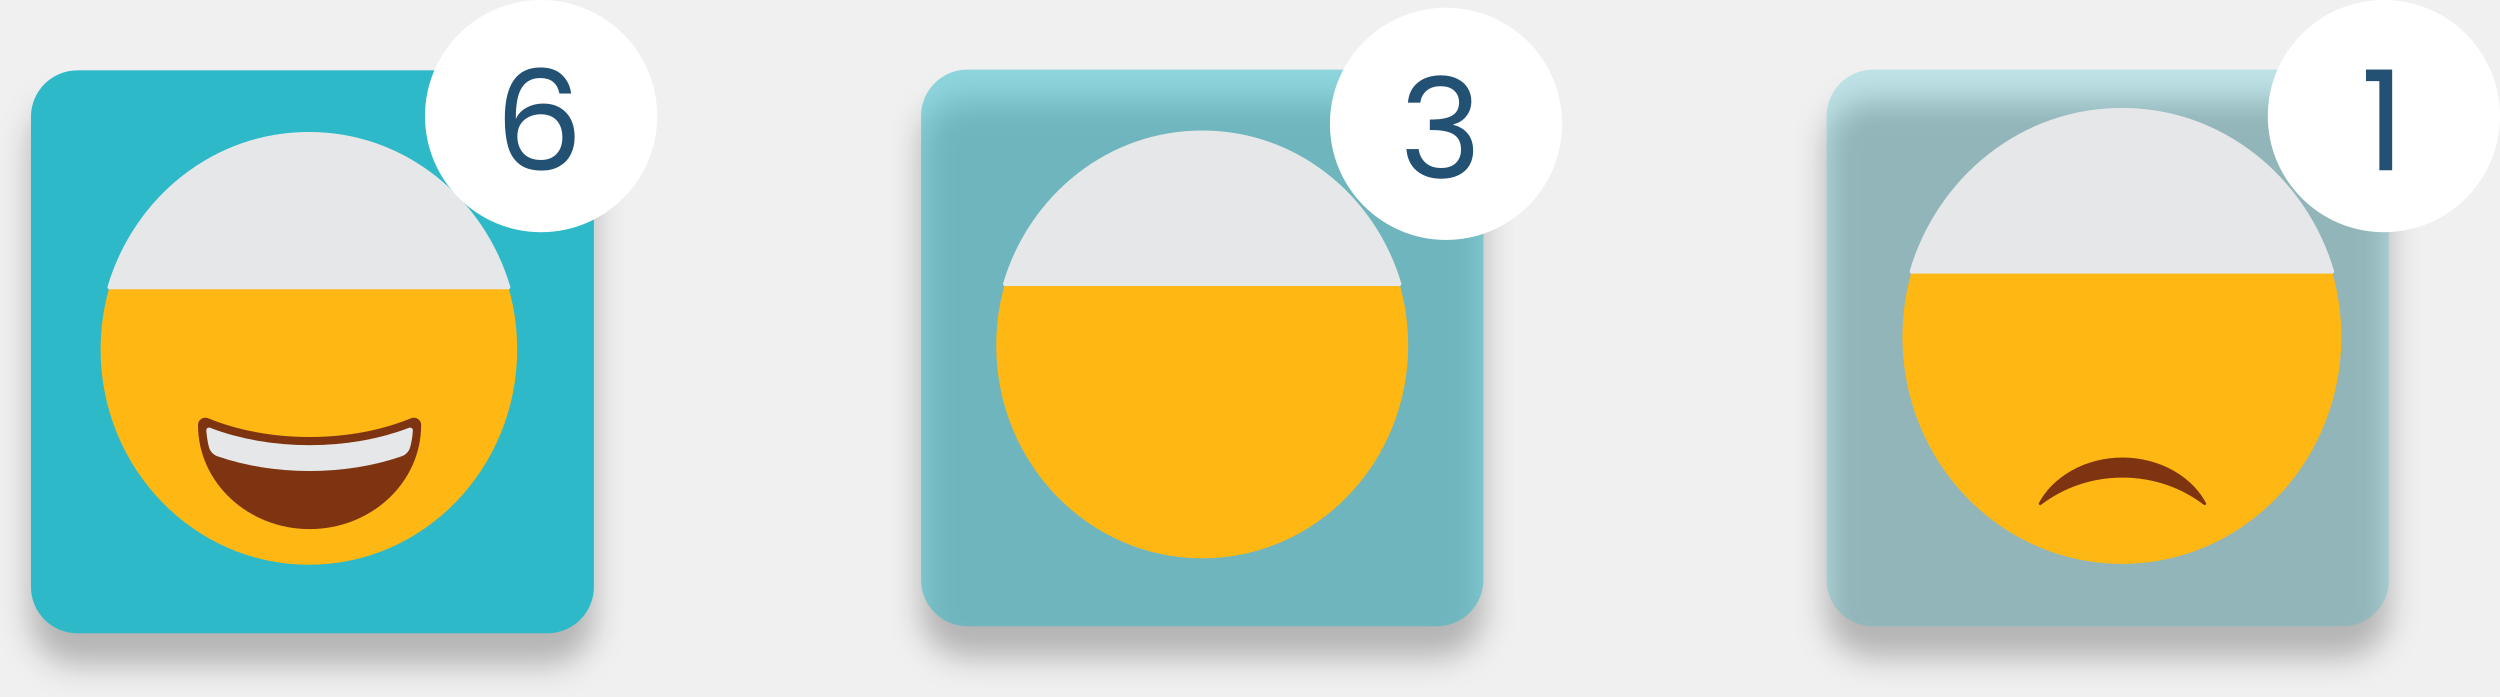
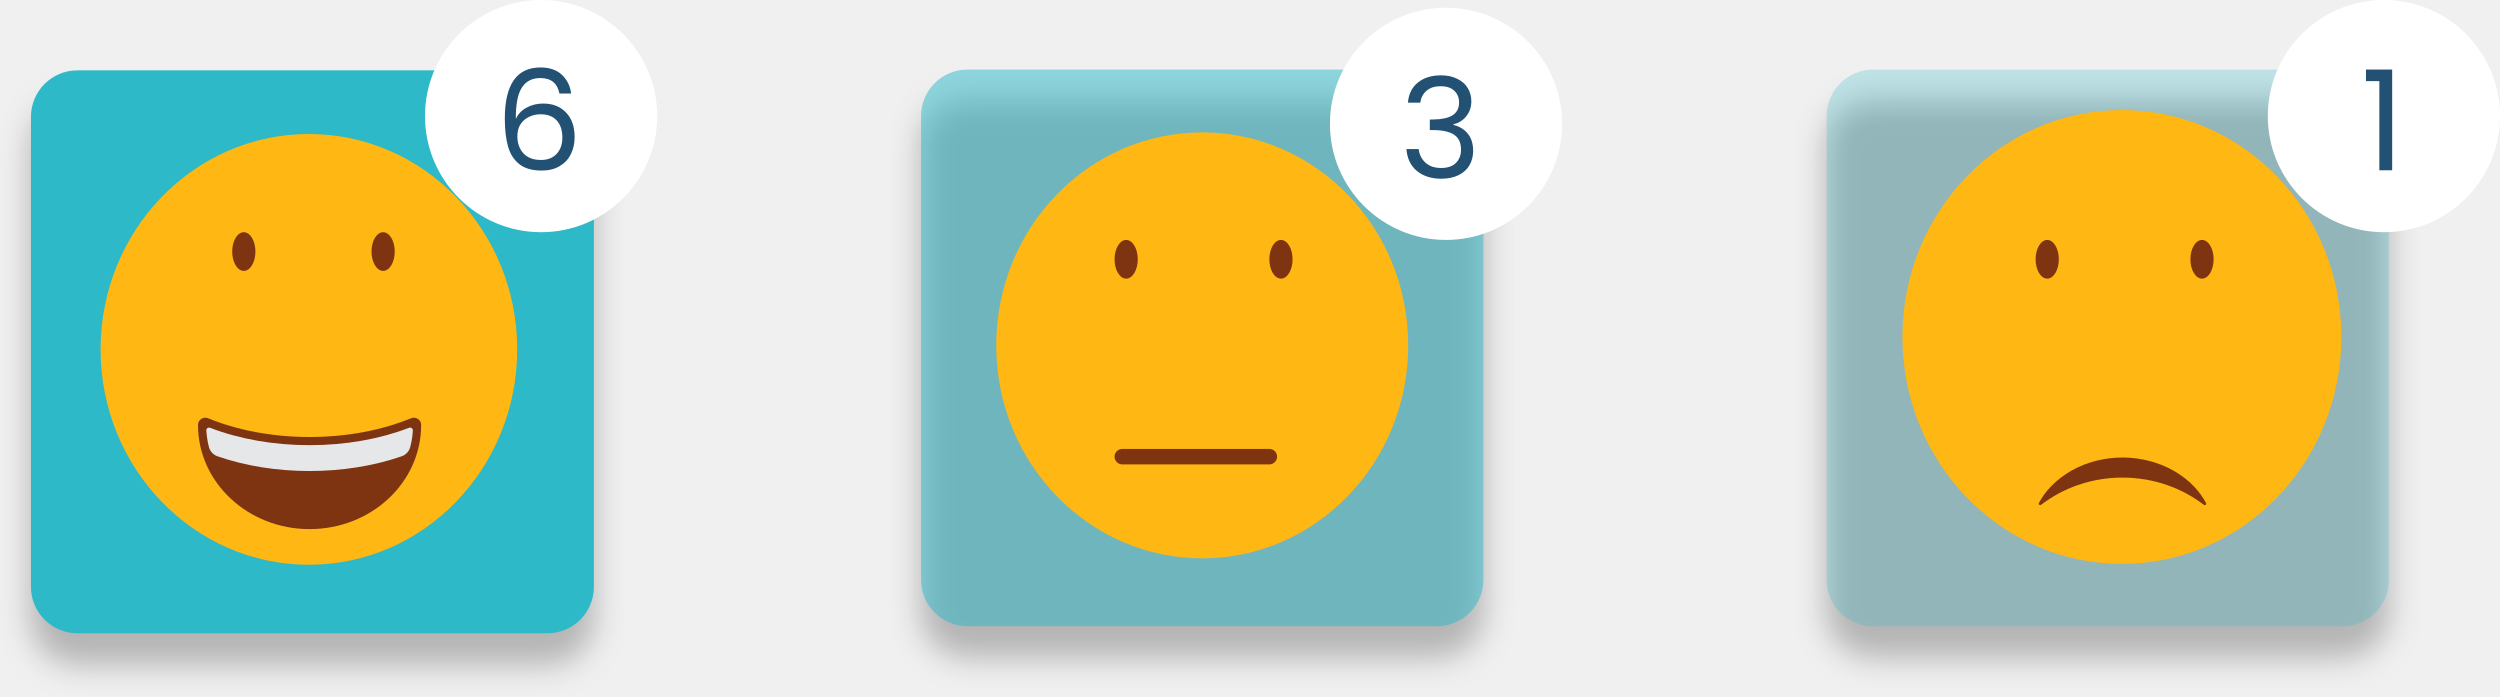
<svg xmlns="http://www.w3.org/2000/svg" width="323" height="90" viewBox="0 0 323 90" fill="none">
  <g filter="url(#filter0_d)">
    <rect x="4" y="9.091" width="72.727" height="72.727" rx="6" fill="#2DB9C8" />
  </g>
  <path d="M39.909 72.967C54.772 72.967 66.821 60.509 66.821 45.141C66.821 29.773 54.772 17.314 39.909 17.314C25.046 17.314 12.997 29.773 12.997 45.141C12.997 60.509 25.046 72.967 39.909 72.967Z" fill="#FFB713" />
  <path d="M39.997 68.168C32.14 68.168 25.759 62.227 25.759 54.897C25.759 54.475 26.11 54.123 26.515 54.123C26.62 54.123 26.708 54.141 26.814 54.176C30.698 55.775 35.251 56.619 39.997 56.619C44.743 56.619 49.296 55.775 53.181 54.176C53.269 54.141 53.374 54.123 53.48 54.123C53.901 54.123 54.235 54.457 54.235 54.879C54.235 62.209 47.855 68.168 39.997 68.168Z" fill="url(#paint0_radial)" />
  <path d="M39.997 56.461C35.11 56.461 30.593 55.564 26.884 54.035C26.269 53.789 25.583 54.228 25.583 54.896V54.914C25.583 62.332 32.034 68.361 39.997 68.361C47.96 68.361 54.411 62.35 54.411 54.914V54.896C54.411 54.228 53.726 53.789 53.11 54.035C49.401 55.564 44.884 56.461 39.997 56.461Z" fill="url(#paint1_radial)" />
  <path d="M39.997 60.855C44.198 60.855 48.276 60.205 51.88 58.957C52.442 58.764 52.864 58.307 53.005 57.744C53.181 57.059 53.304 56.338 53.339 55.617C53.356 55.371 53.093 55.178 52.864 55.266C49.032 56.742 44.602 57.516 39.997 57.516C35.392 57.516 30.962 56.742 27.13 55.266C26.884 55.178 26.638 55.371 26.655 55.617C26.708 56.338 26.813 57.059 26.989 57.744C27.13 58.307 27.569 58.781 28.114 58.957C31.718 60.205 35.778 60.855 39.997 60.855Z" fill="#E6E7E8" />
-   <path d="M65.925 37.037C64.273 31.377 60.845 26.297 56.257 22.711C51.511 19.002 45.868 17.051 39.909 17.051C33.95 17.051 28.308 19.002 23.562 22.711C18.974 26.297 15.546 31.377 13.894 37.037C13.841 37.213 13.964 37.371 14.14 37.371H65.679C65.855 37.371 65.978 37.195 65.925 37.037Z" fill="#E6E7E8" />
  <circle cx="69.909" cy="15" r="15" fill="white" />
  <path d="M72.279 12.082C72.015 10.75 71.193 10.084 69.813 10.084C68.745 10.084 67.947 10.498 67.419 11.326C66.891 12.142 66.633 13.492 66.645 15.376C66.921 14.752 67.377 14.266 68.013 13.918C68.661 13.558 69.381 13.378 70.173 13.378C71.409 13.378 72.393 13.762 73.125 14.53C73.869 15.298 74.241 16.36 74.241 17.716C74.241 18.532 74.079 19.264 73.755 19.912C73.443 20.56 72.963 21.076 72.315 21.46C71.679 21.844 70.905 22.036 69.993 22.036C68.757 22.036 67.791 21.76 67.095 21.208C66.399 20.656 65.913 19.894 65.637 18.922C65.361 17.95 65.223 16.75 65.223 15.322C65.223 10.918 66.759 8.716 69.831 8.716C71.007 8.716 71.931 9.034 72.603 9.67C73.275 10.306 73.671 11.11 73.791 12.082H72.279ZM69.831 14.764C69.315 14.764 68.829 14.872 68.373 15.088C67.917 15.292 67.545 15.61 67.257 16.042C66.981 16.462 66.843 16.978 66.843 17.59C66.843 18.502 67.107 19.246 67.635 19.822C68.163 20.386 68.919 20.668 69.903 20.668C70.743 20.668 71.409 20.41 71.901 19.894C72.405 19.366 72.657 18.658 72.657 17.77C72.657 16.834 72.417 16.102 71.937 15.574C71.457 15.034 70.755 14.764 69.831 14.764Z" fill="#235173" />
  <g filter="url(#filter1_d)">
    <path d="M119 14.99C119 11.676 121.686 8.99 125 8.99H185.653C188.967 8.99 191.653 11.676 191.653 14.99V74.909C191.653 78.223 188.967 80.909 185.653 80.909H125C121.686 80.909 119 78.223 119 74.909V14.99Z" fill="#2DB9C8" fill-opacity="0.5" />
  </g>
  <path d="M155.326 72.139C170.024 72.139 181.94 59.819 181.94 44.622C181.94 29.424 170.024 17.105 155.326 17.105C140.628 17.105 128.713 29.424 128.713 44.622C128.713 59.819 140.628 72.139 155.326 72.139Z" fill="#FFB713" />
-   <path d="M181.053 36.626C179.419 31.028 176.029 26.005 171.492 22.459C166.799 18.791 161.219 16.861 155.326 16.861C149.434 16.861 143.854 18.791 139.16 22.459C134.623 26.005 131.234 31.028 129.6 36.626C129.548 36.799 129.669 36.956 129.843 36.956H180.81C180.983 36.956 181.105 36.782 181.053 36.626Z" fill="#E6E7E8" />
  <circle cx="186.826" cy="16" r="15" fill="white" />
  <path d="M181.906 13.262C181.99 12.158 182.416 11.294 183.184 10.67C183.952 10.046 184.948 9.734 186.172 9.734C186.988 9.734 187.69 9.884 188.278 10.184C188.878 10.472 189.328 10.868 189.628 11.372C189.94 11.876 190.096 12.446 190.096 13.082C190.096 13.826 189.88 14.468 189.448 15.008C189.028 15.548 188.476 15.896 187.792 16.052V16.142C188.572 16.334 189.19 16.712 189.646 17.276C190.102 17.84 190.33 18.578 190.33 19.49C190.33 20.174 190.174 20.792 189.862 21.344C189.55 21.884 189.082 22.31 188.458 22.622C187.834 22.934 187.084 23.09 186.208 23.09C184.936 23.09 183.892 22.76 183.076 22.1C182.26 21.428 181.804 20.48 181.708 19.256H183.292C183.376 19.976 183.67 20.564 184.174 21.02C184.678 21.476 185.35 21.704 186.19 21.704C187.03 21.704 187.666 21.488 188.098 21.056C188.542 20.612 188.764 20.042 188.764 19.346C188.764 18.446 188.464 17.798 187.864 17.402C187.264 17.006 186.358 16.808 185.146 16.808H184.732V15.44H185.164C186.268 15.428 187.102 15.248 187.666 14.9C188.23 14.54 188.512 13.988 188.512 13.244C188.512 12.608 188.302 12.098 187.882 11.714C187.474 11.33 186.886 11.138 186.118 11.138C185.374 11.138 184.774 11.33 184.318 11.714C183.862 12.098 183.592 12.614 183.508 13.262H181.906Z" fill="#235173" />
  <g filter="url(#filter2_d)">
    <path d="M236 15C236 11.686 238.686 9 242 9H302.653C305.967 9 308.653 11.686 308.653 15V74.919C308.653 78.233 305.967 80.919 302.653 80.919H242C238.686 80.919 236 78.233 236 74.919V15Z" fill="#2DB9C8" fill-opacity="0.25" />
  </g>
  <path d="M274.148 72.854C289.807 72.854 302.502 59.728 302.502 43.537C302.502 27.345 289.807 14.219 274.148 14.219C258.488 14.219 245.793 27.345 245.793 43.537C245.793 59.728 258.488 72.854 274.148 72.854Z" fill="#FFB713" />
  <path d="M285.019 65.001C285.112 65.168 284.889 65.353 284.741 65.224C283.223 64.076 281.648 63.242 279.981 62.668C278.111 62.02 276.166 61.705 274.222 61.705C272.277 61.705 270.332 62.02 268.462 62.668C266.795 63.242 265.221 64.076 263.702 65.224C263.554 65.335 263.332 65.168 263.424 65.001C263.813 64.242 264.332 63.538 264.925 62.909C265.702 62.094 266.61 61.39 267.61 60.816C269.592 59.686 271.925 59.112 274.222 59.112C276.518 59.112 278.833 59.686 280.833 60.816C281.833 61.39 282.741 62.075 283.519 62.909C284.111 63.557 284.63 64.242 285.019 65.001Z" fill="url(#paint2_radial)" />
-   <path d="M301.557 34.999C299.817 29.035 296.205 23.683 291.371 19.905C286.371 15.997 280.426 13.941 274.148 13.941C267.869 13.941 261.924 15.997 256.924 19.905C252.09 23.683 248.479 29.035 246.738 34.999C246.682 35.184 246.812 35.351 246.997 35.351H301.298C301.483 35.351 301.613 35.166 301.557 34.999Z" fill="#E6E7E8" />
  <circle cx="308" cy="15" r="15" fill="white" />
  <path d="M305.684 10.48V8.986H309.068V22H307.412V10.48H305.684Z" fill="#235173" />
+   <rect x="144" y="58" width="21" height="2" rx="1" fill="#7E3411" />
+   <ellipse cx="31.5" cy="32.5" rx="1.5" ry="2.5" fill="#7E3411" />
+   <ellipse cx="49.5" cy="32.5" rx="1.5" ry="2.5" fill="#7E3411" />
+   <ellipse cx="145.5" cy="33.5" rx="1.5" ry="2.5" fill="#7E3411" />
+   <ellipse cx="264.5" cy="33.5" rx="1.5" ry="2.5" fill="#7E3411" />
+   <ellipse cx="165.5" cy="33.5" rx="1.5" ry="2.5" fill="#7E3411" />
+   <ellipse cx="284.5" cy="33.5" rx="1.5" ry="2.5" fill="#7E3411" />
  <defs>
    <filter id="filter0_d" x="0" y="9.091" width="80.727" height="80.727" filterUnits="userSpaceOnUse" color-interpolation-filters="sRGB">
      <feFlood flood-opacity="0" result="BackgroundImageFix" />
      <feColorMatrix in="SourceAlpha" type="matrix" values="0 0 0 0 0 0 0 0 0 0 0 0 0 0 0 0 0 0 127 0" />
      <feOffset dy="4" />
      <feGaussianBlur stdDeviation="2" />
      <feColorMatrix type="matrix" values="0 0 0 0 0 0 0 0 0 0 0 0 0 0 0 0 0 0 0.25 0" />
      <feBlend mode="normal" in2="BackgroundImageFix" result="effect1_dropShadow" />
      <feBlend mode="normal" in="SourceGraphic" in2="effect1_dropShadow" result="shape" />
    </filter>
    <filter id="filter1_d" x="115" y="8.99" width="80.653" height="79.919" filterUnits="userSpaceOnUse" color-interpolation-filters="sRGB">
      <feFlood flood-opacity="0" result="BackgroundImageFix" />
      <feColorMatrix in="SourceAlpha" type="matrix" values="0 0 0 0 0 0 0 0 0 0 0 0 0 0 0 0 0 0 127 0" />
      <feOffset dy="4" />
      <feGaussianBlur stdDeviation="2" />
      <feColorMatrix type="matrix" values="0 0 0 0 0 0 0 0 0 0 0 0 0 0 0 0 0 0 0.25 0" />
      <feBlend mode="normal" in2="BackgroundImageFix" result="effect1_dropShadow" />
      <feBlend mode="normal" in="SourceGraphic" in2="effect1_dropShadow" result="shape" />
    </filter>
    <filter id="filter2_d" x="232" y="9" width="80.653" height="79.919" filterUnits="userSpaceOnUse" color-interpolation-filters="sRGB">
      <feFlood flood-opacity="0" result="BackgroundImageFix" />
      <feColorMatrix in="SourceAlpha" type="matrix" values="0 0 0 0 0 0 0 0 0 0 0 0 0 0 0 0 0 0 127 0" />
      <feOffset dy="4" />
      <feGaussianBlur stdDeviation="2" />
      <feColorMatrix type="matrix" values="0 0 0 0 0 0 0 0 0 0 0 0 0 0 0 0 0 0 0.25 0" />
      <feBlend mode="normal" in2="BackgroundImageFix" result="effect1_dropShadow" />
      <feBlend mode="normal" in="SourceGraphic" in2="effect1_dropShadow" result="shape" />
    </filter>
    <radialGradient id="paint0_radial" cx="0" cy="0" r="1" gradientUnits="userSpaceOnUse" gradientTransform="translate(39.9971 61.1448) scale(11.228)">
      <stop stop-color="#7E3411" />
      <stop offset="1" stop-color="#7E3411" />
    </radialGradient>
    <radialGradient id="paint1_radial" cx="0" cy="0" r="1" gradientUnits="userSpaceOnUse" gradientTransform="translate(39.9971 61.1448) scale(11.3945)">
      <stop stop-color="#7E3411" />
      <stop offset="1" stop-color="#7E3411" />
    </radialGradient>
    <radialGradient id="paint2_radial" cx="0" cy="0" r="1" gradientUnits="userSpaceOnUse" gradientTransform="translate(274.239 62.5605) rotate(180) scale(8.66608 5.56622)">
      <stop stop-color="#7E3411" />
      <stop offset="1" stop-color="#7E3411" />
    </radialGradient>
  </defs>
</svg>
